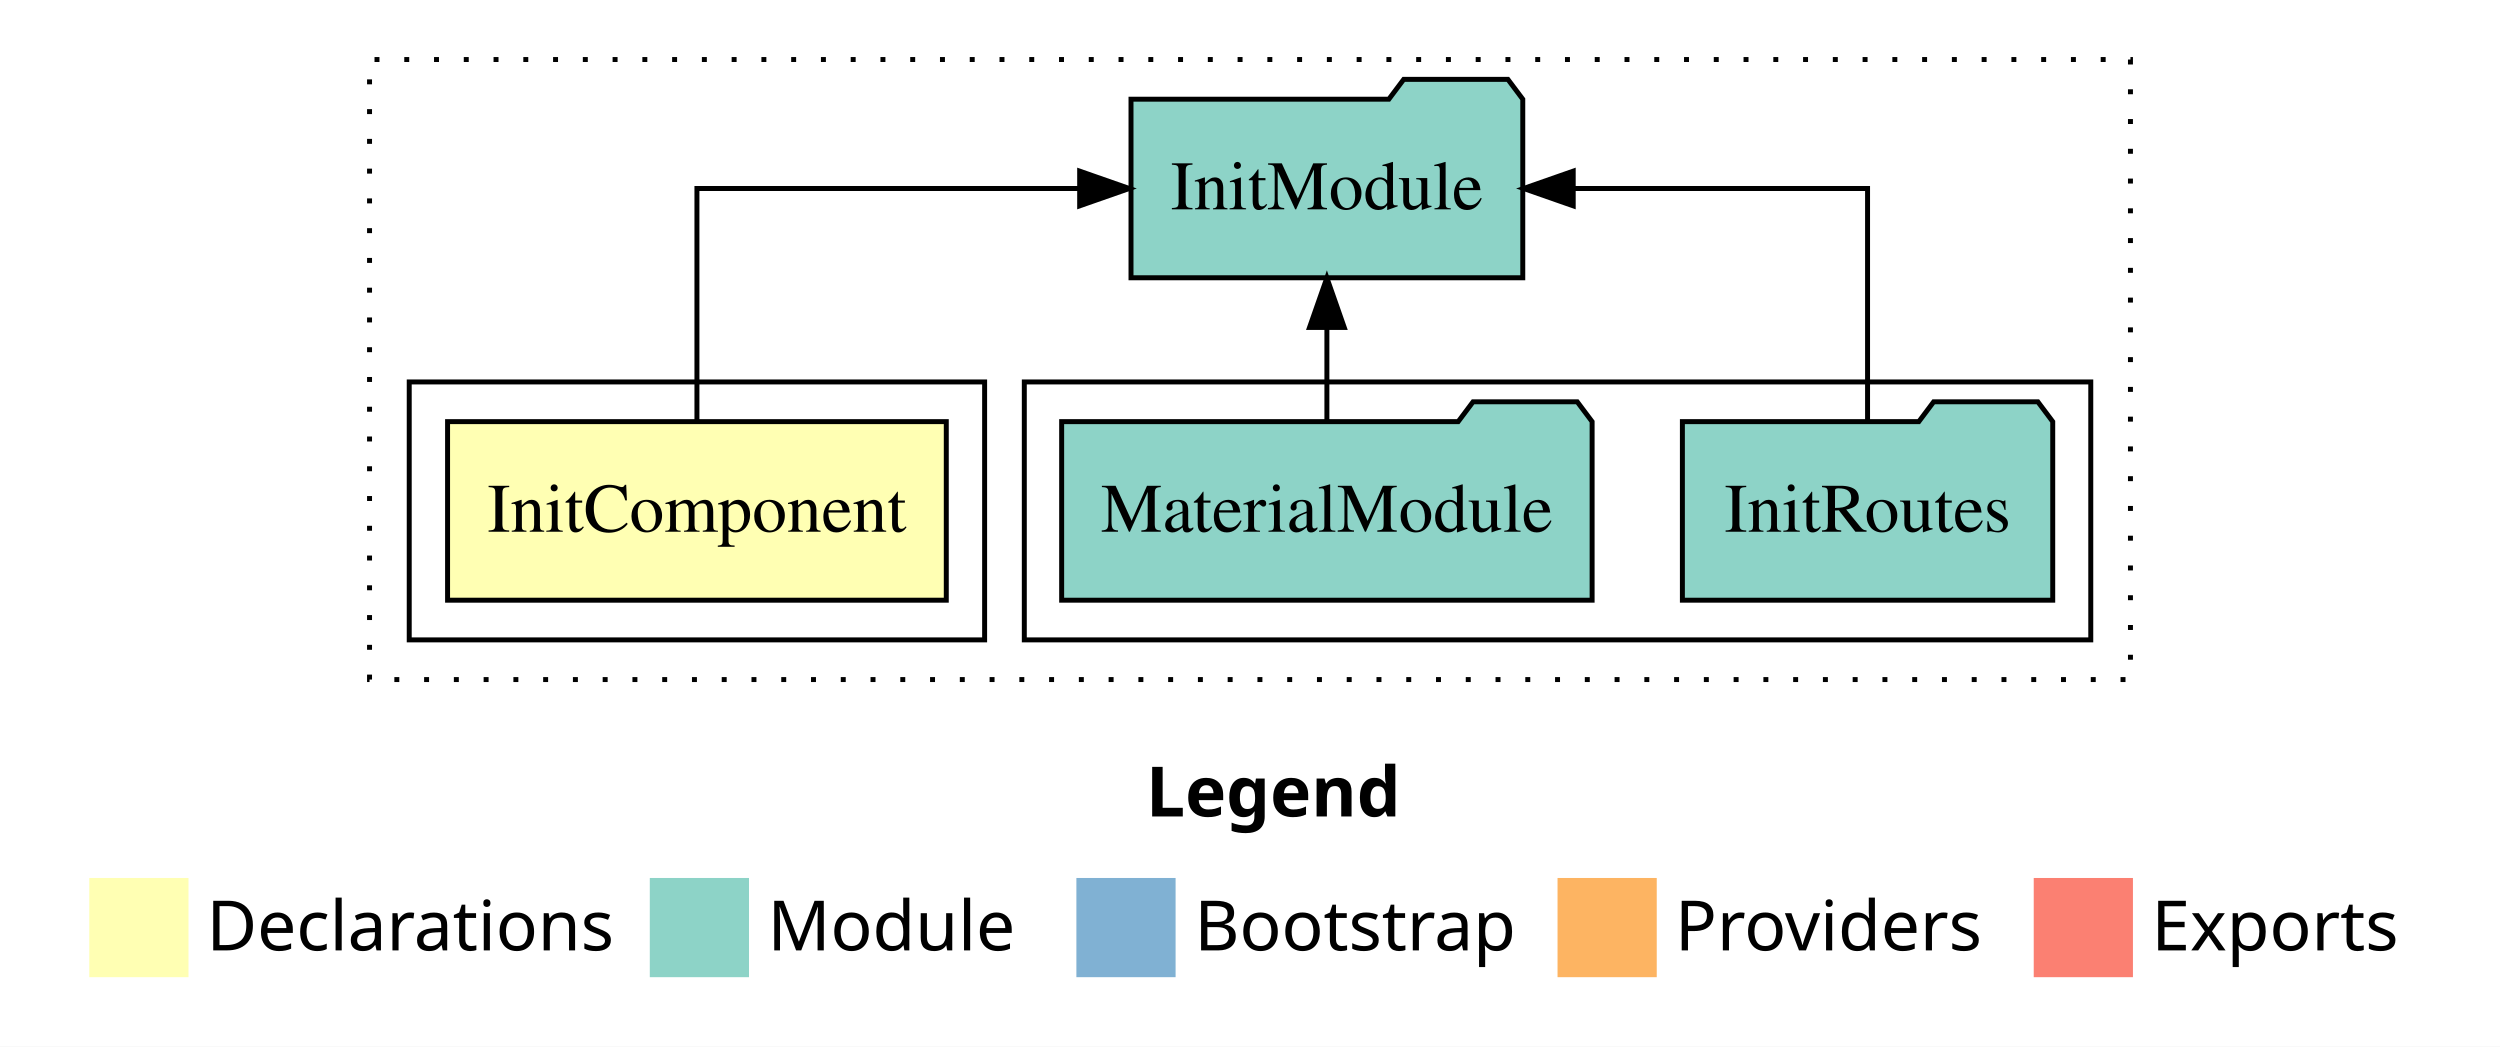
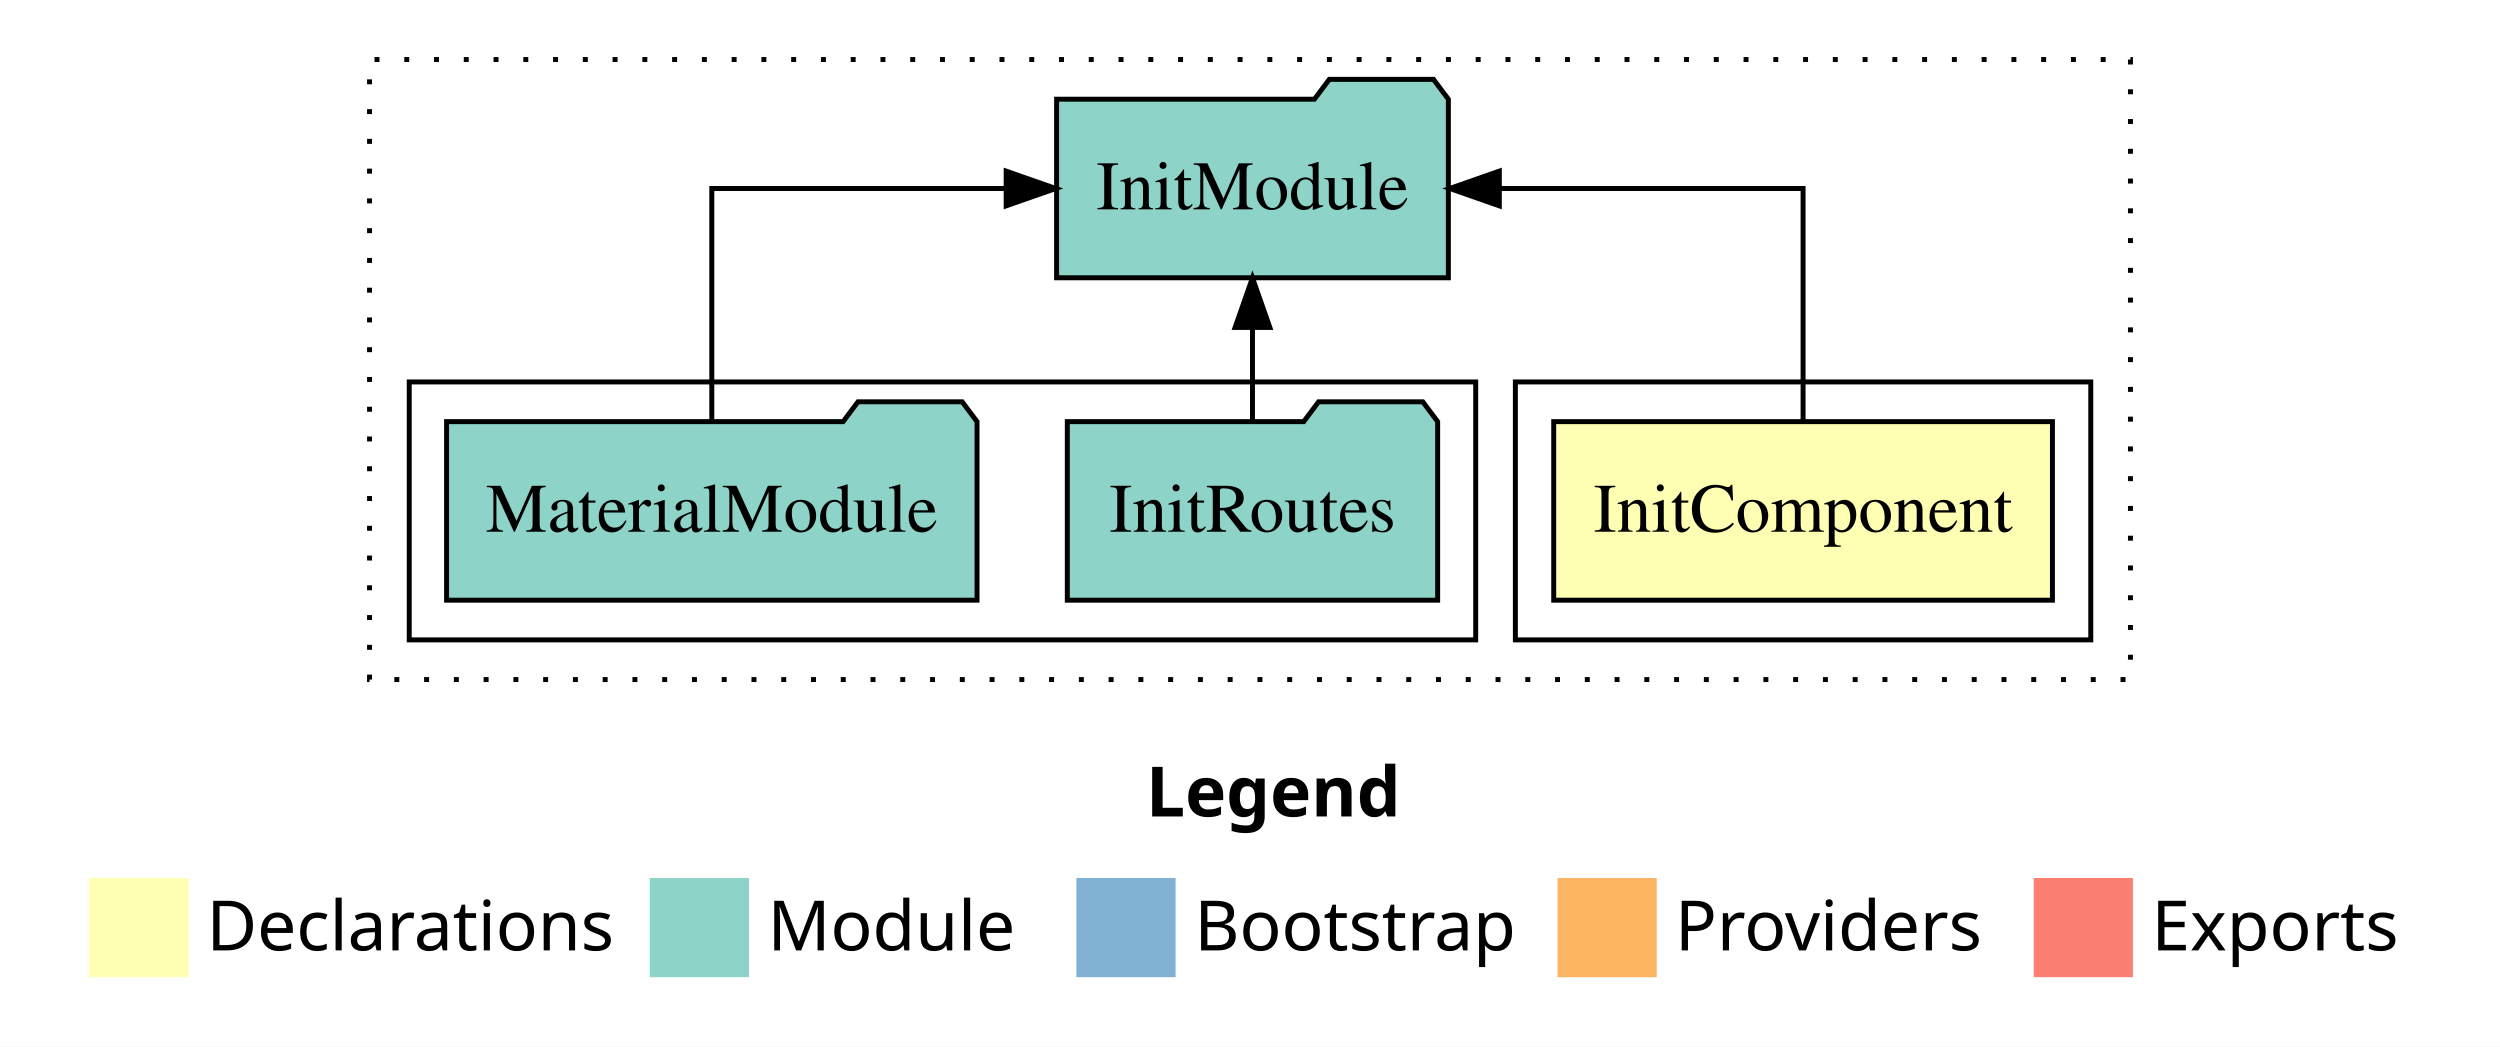
<svg xmlns="http://www.w3.org/2000/svg" width="504pt" height="211pt" viewBox="0.00 0.00 504.00 211.00">
  <g id="graph0" class="graph" transform="scale(1 1) rotate(0) translate(4 207)">
    <polygon fill="white" stroke="transparent" points="-4,4 -4,-207 500,-207 500,4 -4,4" />
    <text text-anchor="start" x="227.01" y="-42.4" font-family="sans-serif" font-weight="bold" font-size="14.00">Legend</text>
    <polygon fill="#ffffb3" stroke="transparent" points="14,-10 14,-30 34,-30 34,-10 14,-10" />
    <text text-anchor="start" x="37.63" y="-15.4" font-family="sans-serif" font-size="14.00">  Declarations</text>
    <polygon fill="#8dd3c7" stroke="transparent" points="127,-10 127,-30 147,-30 147,-10 127,-10" />
    <text text-anchor="start" x="150.73" y="-15.4" font-family="sans-serif" font-size="14.00">  Module</text>
    <polygon fill="#80b1d3" stroke="transparent" points="213,-10 213,-30 233,-30 233,-10 213,-10" />
    <text text-anchor="start" x="236.78" y="-15.4" font-family="sans-serif" font-size="14.00">  Bootstrap</text>
    <polygon fill="#fdb462" stroke="transparent" points="310,-10 310,-30 330,-30 330,-10 310,-10" />
    <text text-anchor="start" x="333.67" y="-15.4" font-family="sans-serif" font-size="14.00">  Providers</text>
    <polygon fill="#fb8072" stroke="transparent" points="406,-10 406,-30 426,-30 426,-10 406,-10" />
    <text text-anchor="start" x="429.73" y="-15.4" font-family="sans-serif" font-size="14.00">  Exports</text>
    <g id="clust1" class="cluster">
      <polygon fill="none" stroke="black" stroke-dasharray="1,5" points="70.5,-70 70.5,-195 425.5,-195 425.5,-70 70.5,-70" />
    </g>
+     <g id="clust2" class="cluster">
+       <polygon fill="none" stroke="black" points="301.5,-78 301.5,-130 417.5,-130 417.5,-78 301.5,-78" />
+     </g>
    <g id="clust4" class="cluster">
-       <polygon fill="none" stroke="black" points="202.5,-78 202.5,-130 417.5,-130 417.5,-78 202.5,-78" />
-     </g>
-     <g id="clust2" class="cluster">
-       <polygon fill="none" stroke="black" points="78.5,-78 78.5,-130 194.5,-130 194.5,-78 78.5,-78" />
+       <polygon fill="none" stroke="black" points="78.5,-78 78.5,-130 293.5,-130 293.5,-78 78.5,-78" />
    </g>
    <g id="node1" class="node">
-       <polygon fill="#ffffb3" stroke="black" points="186.77,-122 86.23,-122 86.23,-86 186.77,-86 186.77,-122" />
-       <text text-anchor="middle" x="136.5" y="-99.8" font-family="Times,serif" font-size="14.00">InitComponent</text>
+       <polygon fill="#ffffb3" stroke="black" points="409.77,-122 309.23,-122 309.23,-86 409.77,-86 409.77,-122" />
+       <text text-anchor="middle" x="359.5" y="-99.8" font-family="Times,serif" font-size="14.00">InitComponent</text>
    </g>
    <g id="node2" class="node">
-       <polygon fill="#8dd3c7" stroke="black" points="302.99,-187 299.99,-191 278.99,-191 275.99,-187 224.01,-187 224.01,-151 302.99,-151 302.99,-187" />
-       <text text-anchor="middle" x="263.5" y="-164.8" font-family="Times,serif" font-size="14.00">InitModule</text>
+       <polygon fill="#8dd3c7" stroke="black" points="287.99,-187 284.99,-191 263.99,-191 260.99,-187 209.01,-187 209.01,-151 287.99,-151 287.99,-187" />
+       <text text-anchor="middle" x="248.5" y="-164.8" font-family="Times,serif" font-size="14.00">InitModule</text>
    </g>
    <g id="edge1" class="edge">
-       <path fill="none" stroke="black" d="M136.5,-122.11C136.5,-141.34 136.5,-169 136.5,-169 136.5,-169 213.66,-169 213.66,-169" />
-       <polygon fill="black" stroke="black" points="213.66,-172.5 223.66,-169 213.66,-165.5 213.66,-172.5" />
+       <path fill="none" stroke="black" d="M359.5,-122.11C359.5,-141.34 359.5,-169 359.5,-169 359.5,-169 298.26,-169 298.26,-169" />
+       <polygon fill="black" stroke="black" points="298.26,-165.5 288.26,-169 298.26,-172.5 298.26,-165.5" />
    </g>
    <g id="node3" class="node">
-       <polygon fill="#8dd3c7" stroke="black" points="409.83,-122 406.83,-126 385.83,-126 382.83,-122 335.17,-122 335.17,-86 409.83,-86 409.83,-122" />
-       <text text-anchor="middle" x="372.5" y="-99.8" font-family="Times,serif" font-size="14.00">InitRoutes</text>
+       <polygon fill="#8dd3c7" stroke="black" points="285.83,-122 282.83,-126 261.83,-126 258.83,-122 211.17,-122 211.17,-86 285.83,-86 285.83,-122" />
+       <text text-anchor="middle" x="248.5" y="-99.8" font-family="Times,serif" font-size="14.00">InitRoutes</text>
    </g>
    <g id="edge2" class="edge">
-       <path fill="none" stroke="black" d="M372.5,-122.11C372.5,-141.34 372.5,-169 372.5,-169 372.5,-169 313.16,-169 313.16,-169" />
-       <polygon fill="black" stroke="black" points="313.16,-165.5 303.16,-169 313.16,-172.5 313.16,-165.5" />
+       <path fill="none" stroke="black" d="M248.5,-122.11C248.5,-122.11 248.5,-140.99 248.5,-140.99" />
+       <polygon fill="black" stroke="black" points="245,-140.99 248.5,-150.99 252,-140.99 245,-140.99" />
    </g>
    <g id="node4" class="node">
-       <polygon fill="#8dd3c7" stroke="black" points="316.97,-122 313.97,-126 292.97,-126 289.97,-122 210.03,-122 210.03,-86 316.97,-86 316.97,-122" />
-       <text text-anchor="middle" x="263.5" y="-99.8" font-family="Times,serif" font-size="14.00">MaterialModule</text>
+       <polygon fill="#8dd3c7" stroke="black" points="192.97,-122 189.97,-126 168.97,-126 165.97,-122 86.03,-122 86.03,-86 192.97,-86 192.97,-122" />
+       <text text-anchor="middle" x="139.5" y="-99.8" font-family="Times,serif" font-size="14.00">MaterialModule</text>
    </g>
    <g id="edge3" class="edge">
-       <path fill="none" stroke="black" d="M263.5,-122.11C263.5,-122.11 263.5,-140.99 263.5,-140.99" />
-       <polygon fill="black" stroke="black" points="260,-140.99 263.5,-150.99 267,-140.99 260,-140.99" />
+       <path fill="none" stroke="black" d="M139.5,-122.11C139.5,-141.34 139.5,-169 139.5,-169 139.5,-169 198.84,-169 198.84,-169" />
+       <polygon fill="black" stroke="black" points="198.84,-172.5 208.84,-169 198.84,-165.5 198.84,-172.5" />
    </g>
  </g>
</svg>
